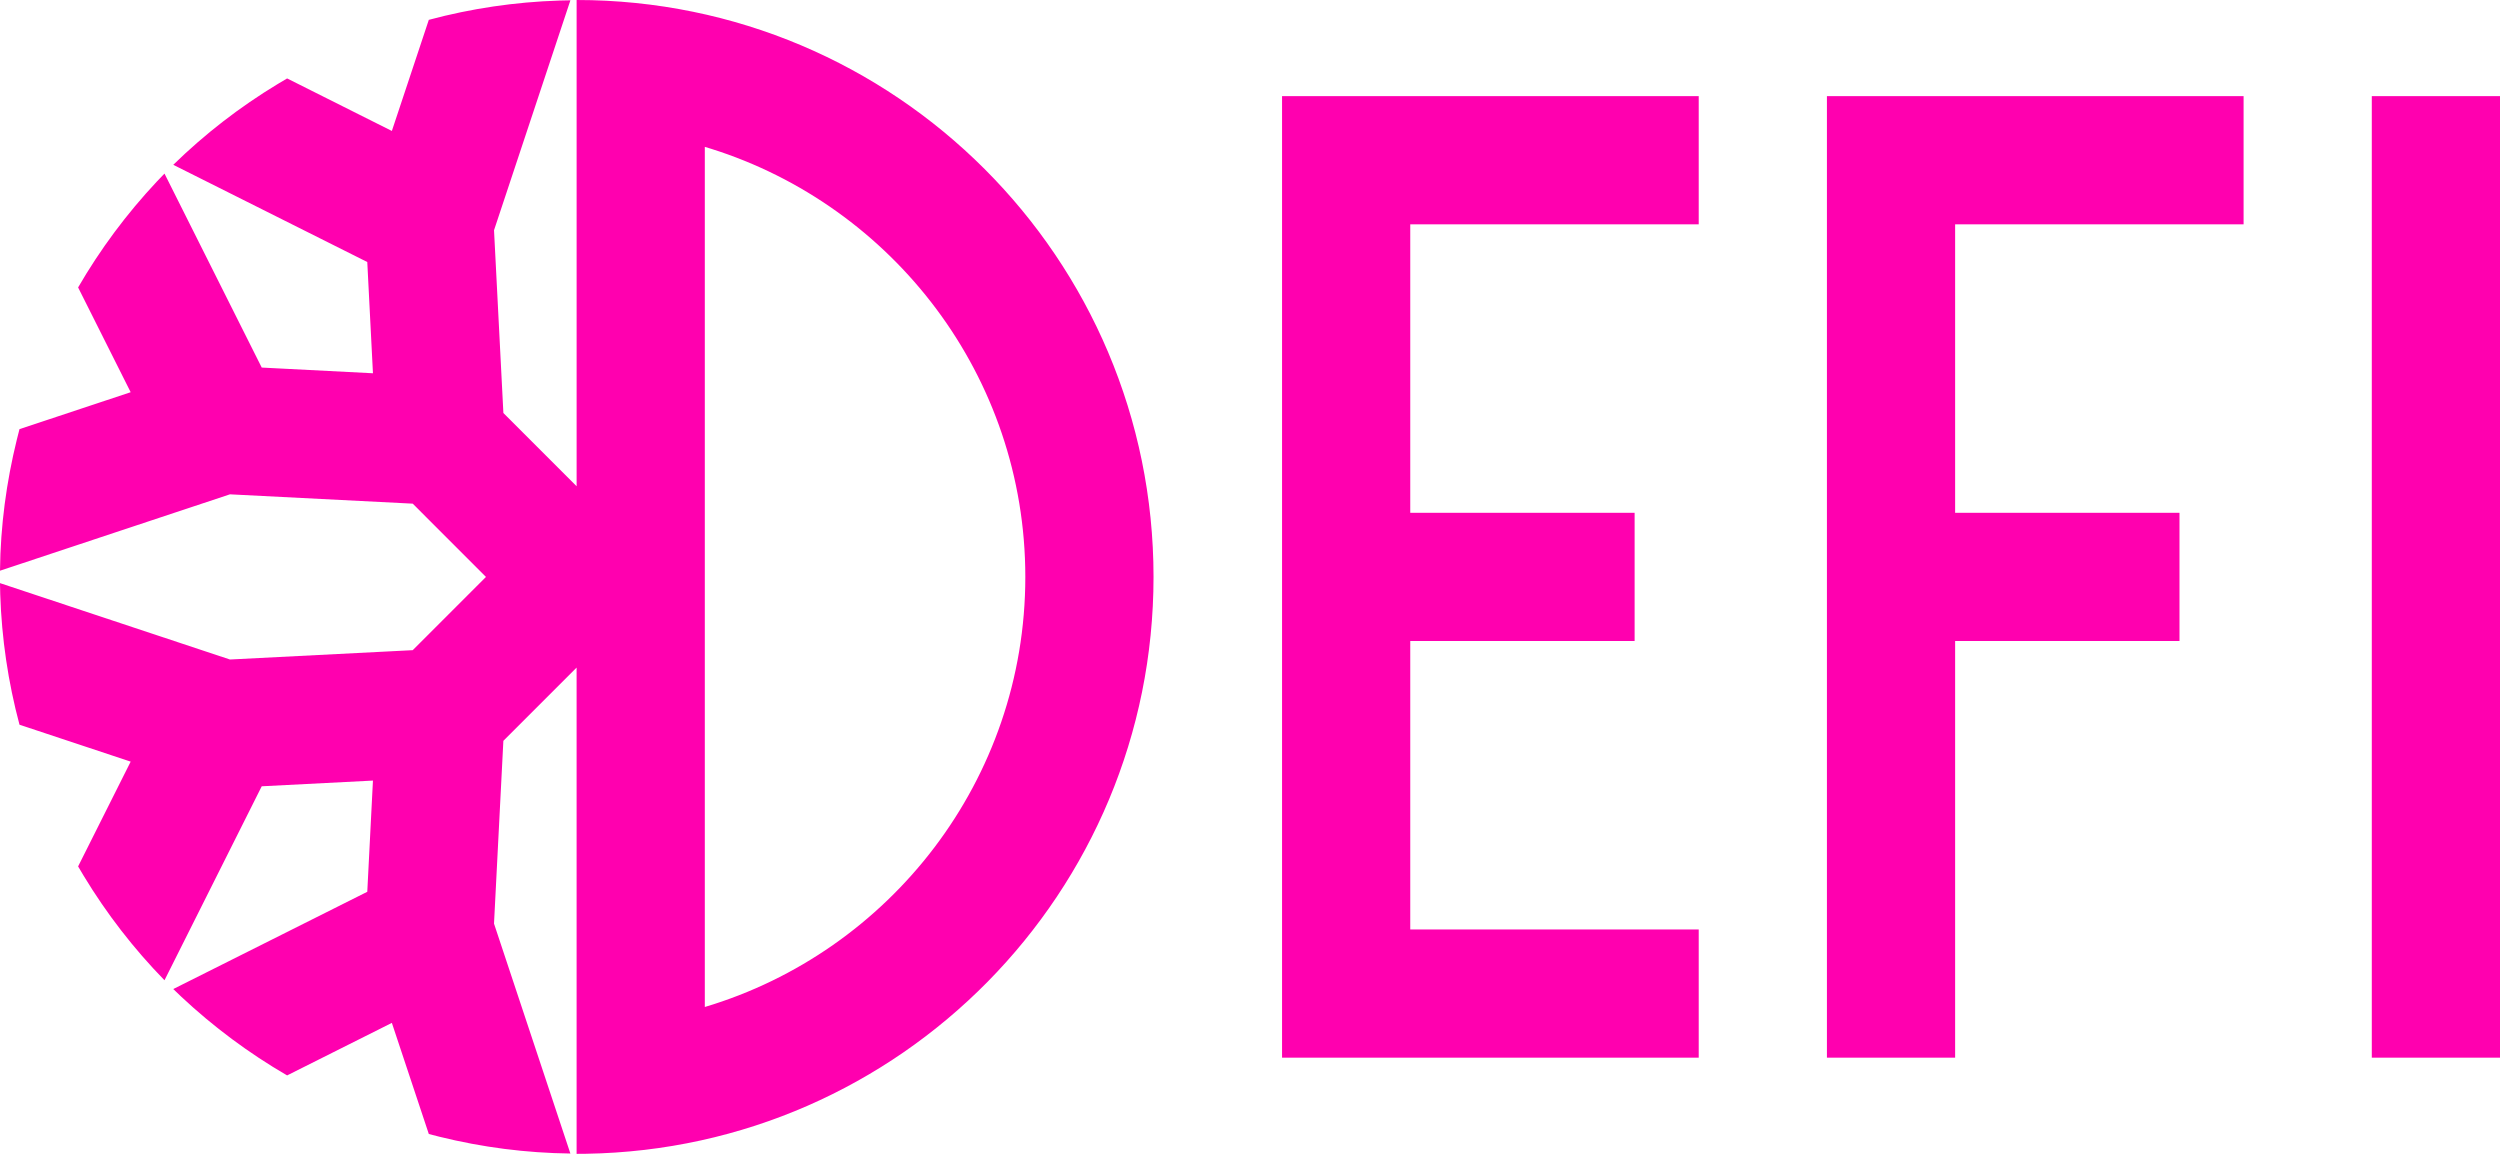
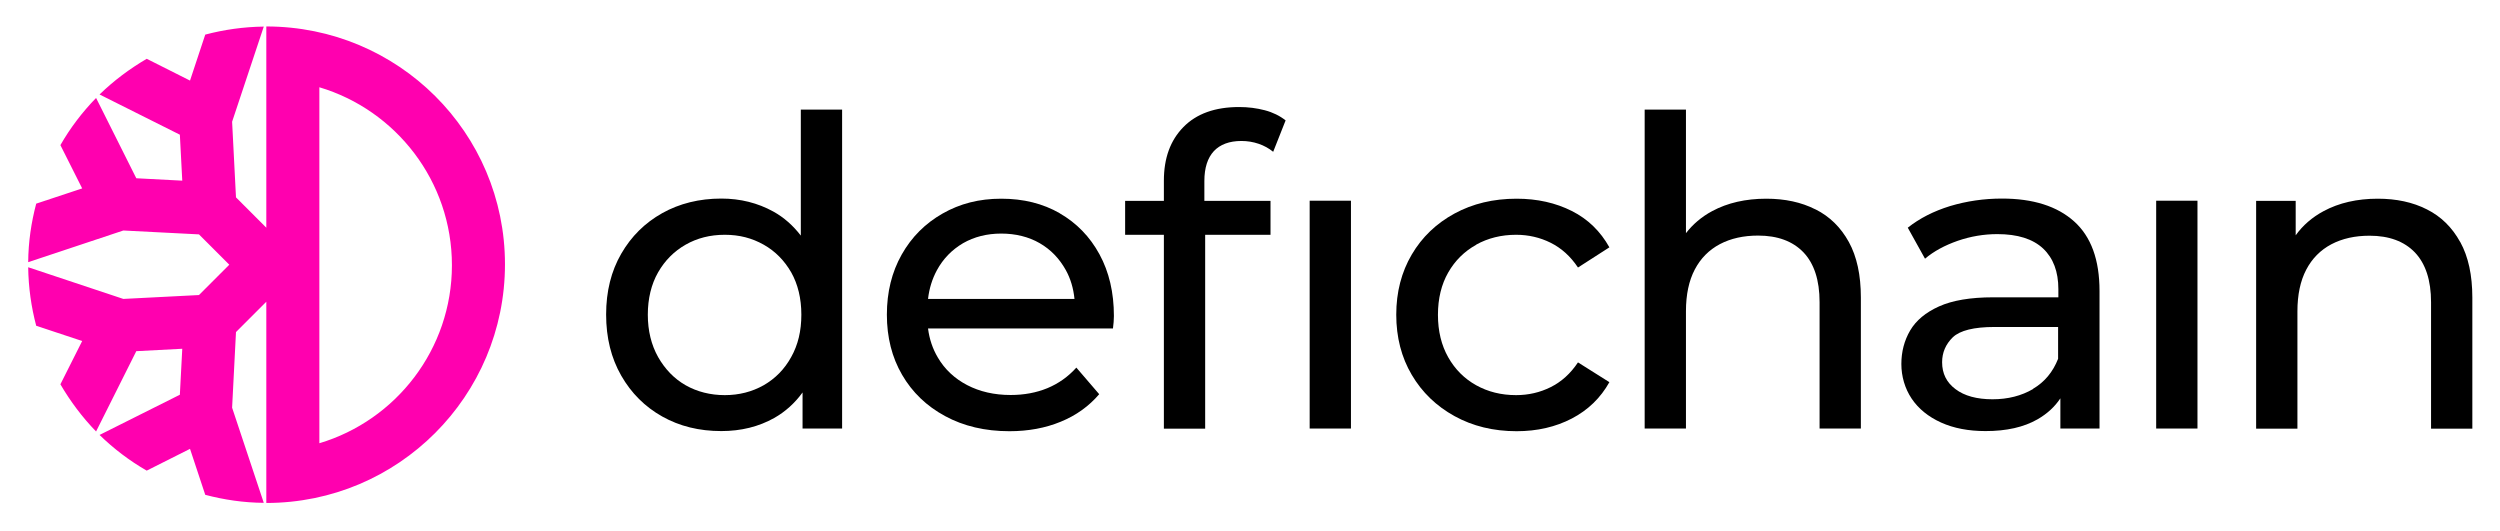
- <svg xmlns="http://www.w3.org/2000/svg" width="156" height="72">
-   <path d="M35.98 0c19.882 0 36 16.118 36 36 0 19.683-15.797 35.677-35.404 35.995L35.98 72V41.658l-4.57 4.57-.584 11.406 4.766 14.346a35.753 35.753 0 0 1-8.18-1.05l-.654-.168-2.306-6.934-6.536 3.278a36.409 36.409 0 0 1-6.608-4.915l-.496-.475 12.106-6.068.354-6.94-6.94.356-6.068 12.104a36.013 36.013 0 0 1-5.037-6.51l-.353-.594 3.28-6.538-6.938-2.304a36.06 36.06 0 0 1-1.201-8.13L0 36.387l14.348 4.766 11.406-.582L30.324 36l-4.57-4.572-11.406-.582L0 35.612c.03-2.82.404-5.553 1.05-8.18l.166-.654 6.938-2.304-3.28-6.538a36.24 36.24 0 0 1 4.915-6.609l.475-.495 6.068 12.104 6.94.356-.354-6.942-12.106-6.066a35.967 35.967 0 0 1 6.511-5.037l.593-.353 6.536 3.278 2.306-6.934A35.957 35.957 0 0 1 34.89.035l.703-.015-4.766 14.346.584 11.406 4.57 4.57V0zM156 6v60h-8V6h8zm-16 0v8h-18v18h14v8h-14v26h-8V6h26zm-34 0v8H88v18h14v8H88v18h18v8H80V6h26zM43.98 9.164v53.672c11.554-3.45 20-14.176 20-26.836 0-12.52-8.261-23.148-19.62-26.72l-.38-.116z" fill="#FF00AF" fill-rule="evenodd" />
+ <svg xmlns="http://www.w3.org/2000/svg" id="a" viewBox="0 0 187.09 39.69">
+   <defs>
+     <style>.b{fill:#ff00af;}</style>
+   </defs>
+   <g>
+     <path d="M59.93,17.63c-.58-.75-1.26-1.36-2.06-1.8-1.16-.64-2.46-.97-3.89-.97-1.65,0-3.13,.37-4.42,1.09-1.3,.73-2.32,1.74-3.07,3.04-.75,1.3-1.13,2.81-1.13,4.55s.38,3.26,1.13,4.57c.75,1.31,1.77,2.33,3.07,3.06,1.3,.73,2.77,1.09,4.42,1.09,1.48,0,2.8-.33,3.96-.98,.83-.47,1.54-1.11,2.12-1.91v2.7h2.96V8.2h-3.09v9.42Zm-.72,9.09c-.5,.91-1.19,1.61-2.06,2.11-.87,.49-1.84,.74-2.91,.74s-2.07-.25-2.93-.74c-.86-.49-1.54-1.2-2.06-2.11-.51-.91-.77-1.97-.77-3.17s.26-2.28,.77-3.17c.51-.89,1.2-1.58,2.06-2.07,.86-.49,1.83-.74,2.93-.74s2.04,.25,2.91,.74c.87,.49,1.55,1.19,2.06,2.07,.5,.89,.76,1.95,.76,3.17s-.25,2.26-.76,3.17Z" />
+     <path d="M79.31,15.96c-1.27-.73-2.72-1.09-4.38-1.09s-3.09,.37-4.39,1.11c-1.3,.74-2.32,1.76-3.06,3.07-.74,1.31-1.11,2.81-1.11,4.5s.38,3.2,1.14,4.5c.76,1.31,1.83,2.34,3.22,3.09,1.38,.75,2.99,1.13,4.81,1.13,1.42,0,2.7-.24,3.84-.71,1.15-.47,2.11-1.16,2.88-2.06l-1.71-1.99c-.62,.69-1.35,1.2-2.17,1.54-.83,.34-1.74,.51-2.75,.51-1.22,0-2.31-.25-3.25-.74-.94-.49-1.68-1.18-2.2-2.07-.39-.66-.63-1.38-.73-2.17h13.84c.02-.15,.04-.31,.05-.48,.01-.17,.02-.32,.02-.45,0-1.76-.36-3.3-1.08-4.62-.72-1.32-1.71-2.34-2.98-3.07Zm-7.24,2.24c.84-.48,1.79-.72,2.86-.72s2.05,.24,2.88,.72c.83,.48,1.47,1.15,1.95,2.01,.36,.65,.57,1.37,.65,2.16h-10.96c.09-.78,.31-1.49,.66-2.14,.47-.87,1.13-1.54,1.96-2.03Z" />
+     <rect x="98.01" y="15.02" width="3.09" height="17.05" />
+     <path d="M92.73,8.01c-1.8,0-3.19,.5-4.17,1.5-.98,1-1.46,2.33-1.46,4.01v1.51h-2.9v2.54h2.9v14.51h3.09v-14.51h4.89v-2.54h-4.95v-1.48c0-.99,.24-1.73,.71-2.24,.47-.5,1.16-.76,2.06-.76,.45,0,.88,.07,1.29,.21,.41,.14,.77,.34,1.09,.6l.93-2.35c-.43-.34-.95-.6-1.56-.76-.61-.16-1.25-.24-1.91-.24Z" />
+     <path d="M110.47,18.31c.88-.49,1.88-.74,2.99-.74,.92,0,1.79,.2,2.59,.6,.8,.4,1.48,1.01,2.04,1.85l2.35-1.51c-.67-1.2-1.6-2.11-2.81-2.72-1.21-.61-2.59-.92-4.13-.92-1.74,0-3.29,.37-4.65,1.11-1.36,.74-2.43,1.76-3.2,3.07-.77,1.31-1.16,2.81-1.16,4.5s.39,3.2,1.16,4.5c.77,1.31,1.84,2.34,3.2,3.09,1.36,.75,2.91,1.13,4.65,1.13,1.54,0,2.92-.32,4.13-.95,1.21-.63,2.15-1.54,2.81-2.72l-2.35-1.48c-.56,.84-1.24,1.45-2.04,1.85-.8,.4-1.67,.6-2.59,.6-1.12,0-2.11-.25-2.99-.74-.88-.49-1.58-1.19-2.09-2.09-.51-.9-.77-1.96-.77-3.18s.26-2.28,.77-3.17c.51-.89,1.21-1.58,2.09-2.07Z" />
+     <path d="M135.86,15.67c-1.06-.54-2.29-.8-3.68-.8-1.54,0-2.9,.31-4.05,.93-.8,.43-1.45,.99-1.96,1.65V8.2h-3.09v23.87h3.09v-8.78c0-1.24,.22-2.28,.66-3.12,.44-.84,1.07-1.47,1.88-1.9,.82-.43,1.77-.64,2.86-.64,1.46,0,2.59,.42,3.39,1.25,.8,.84,1.21,2.08,1.21,3.73v9.46h3.09v-9.81c0-1.67-.3-3.06-.9-4.15-.6-1.09-1.43-1.91-2.49-2.44Z" />
+     <path d="M149.82,14.86c-1.35,0-2.64,.19-3.88,.56-1.23,.38-2.29,.92-3.17,1.62l1.29,2.32c.66-.56,1.48-1,2.45-1.34,.96-.33,1.95-.5,2.96-.5,1.52,0,2.66,.36,3.43,1.08,.76,.72,1.14,1.73,1.14,3.04v.61h-4.89c-1.69,0-3.04,.23-4.04,.68s-1.72,1.05-2.16,1.8c-.44,.75-.66,1.59-.66,2.51s.26,1.83,.77,2.59c.51,.76,1.25,1.36,2.2,1.79,.95,.43,2.06,.64,3.33,.64,1.57,0,2.86-.29,3.89-.88,.73-.42,1.29-.94,1.71-1.57v2.26h2.93v-10.29c0-2.34-.63-4.07-1.9-5.21-1.27-1.14-3.07-1.71-5.4-1.71Zm2.33,14.25c-.87,.51-1.88,.77-3.04,.77s-2.1-.25-2.77-.76c-.67-.5-1-1.17-1-2.01,0-.73,.27-1.35,.8-1.87,.54-.51,1.58-.77,3.12-.77h4.76v2.38c-.39,.99-1.01,1.74-1.88,2.25Z" />
+     <rect x="161.36" y="15.02" width="3.09" height="17.05" />
+     <path d="M184.11,18.11c-.6-1.09-1.43-1.91-2.49-2.44-1.06-.54-2.29-.8-3.68-.8-1.54,0-2.9,.31-4.05,.93-.86,.46-1.56,1.07-2.09,1.81v-2.58h-2.96v17.05h3.09v-8.78c0-1.24,.22-2.28,.66-3.12,.44-.84,1.07-1.47,1.88-1.9,.82-.43,1.77-.64,2.86-.64,1.46,0,2.59,.42,3.39,1.25,.8,.84,1.21,2.08,1.21,3.73v9.46h3.09v-9.81c0-1.67-.3-3.06-.9-4.15Z" />
+   </g>
+   <path class="b" d="M23.9,33.16V6.53c5.73,1.71,9.92,7.03,9.92,13.32s-4.19,11.61-9.92,13.32ZM19.93,1.98v15.06l-2.27-2.27-.29-5.66,2.37-7.12c-1.52,.02-2.98,.23-4.38,.6l-1.14,3.44-3.24-1.63c-1.28,.75-2.47,1.64-3.53,2.67l6.01,3.01,.18,3.44-3.44-.18-3.01-6.01c-1.03,1.06-1.93,2.24-2.67,3.53l1.63,3.24-3.44,1.14c-.37,1.4-.59,2.87-.6,4.38l7.12-2.37,5.66,.29,2.27,2.27-2.27,2.27-5.66,.29-7.12-2.37c.02,1.52,.23,2.98,.6,4.38l3.44,1.14-1.63,3.24c.75,1.28,1.64,2.47,2.67,3.53l3.01-6.01,3.44-.18-.18,3.44-6.01,3.01c1.06,1.03,2.24,1.93,3.53,2.67l3.24-1.63,1.14,3.44c1.4,.37,2.87,.59,4.38,.6l-2.37-7.12,.29-5.66,2.27-2.27v15.06c9.87,0,17.86-8,17.86-17.86S29.79,1.98,19.93,1.98Z" />
</svg>
